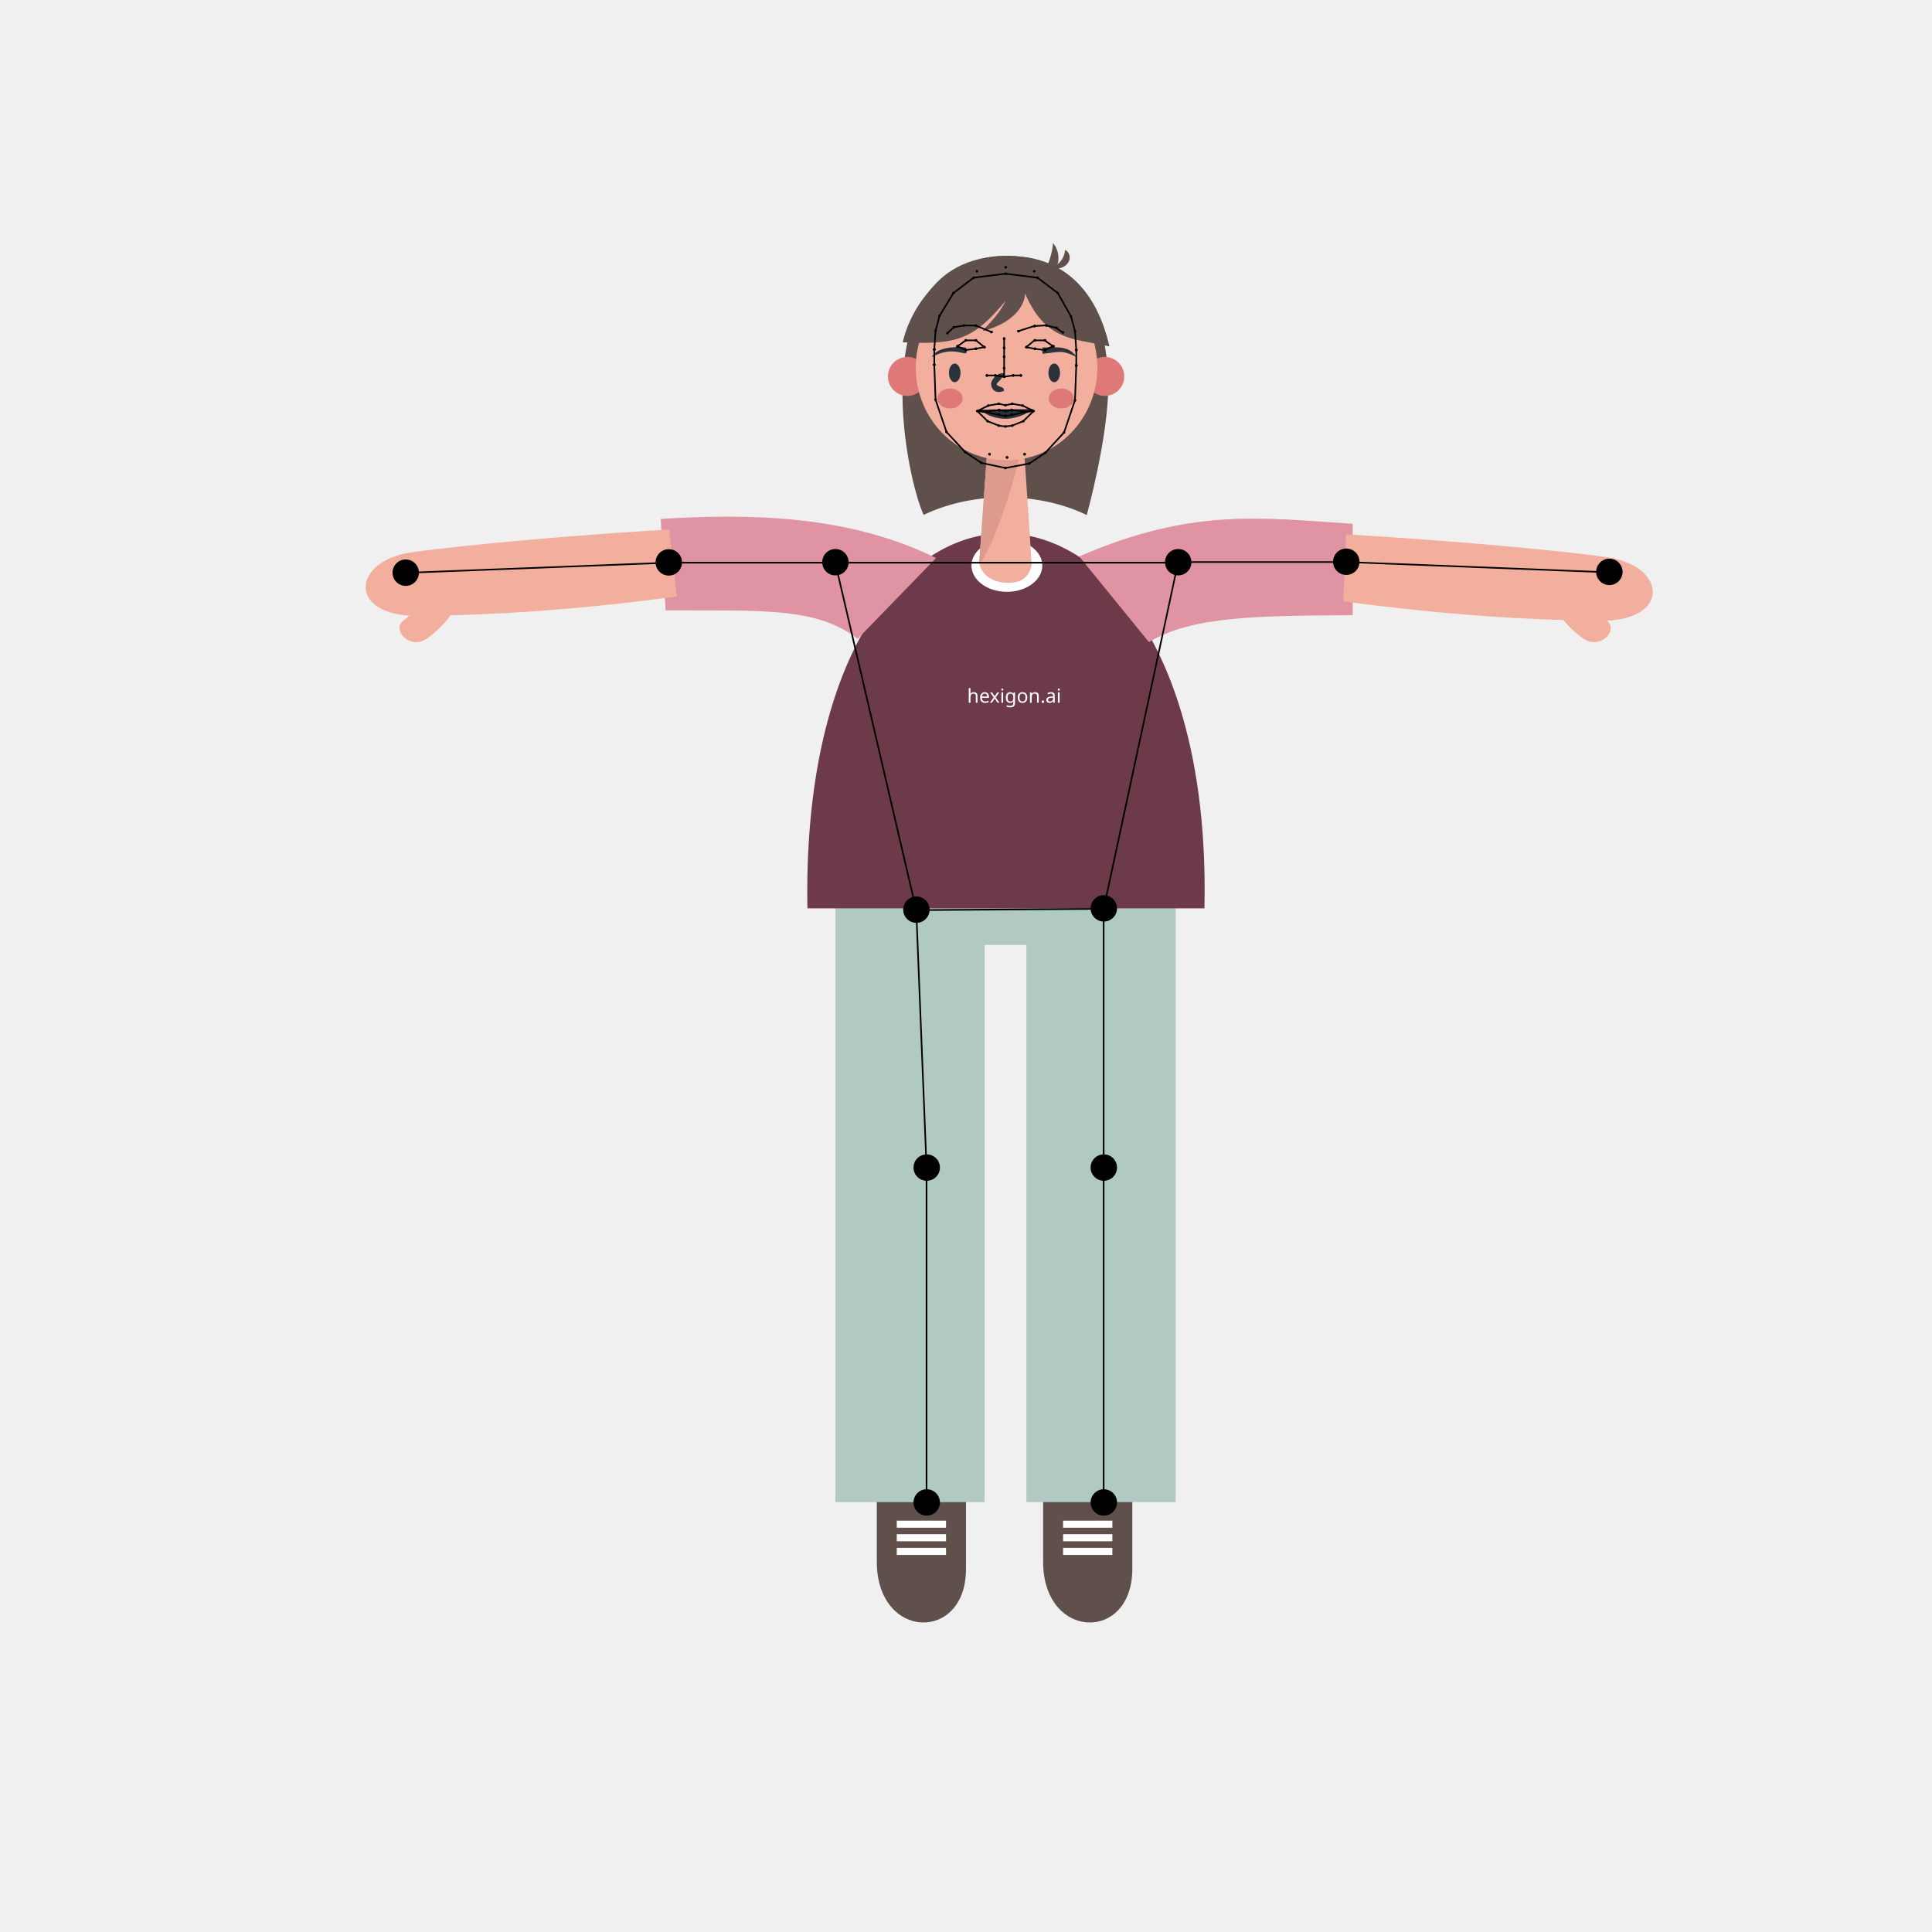
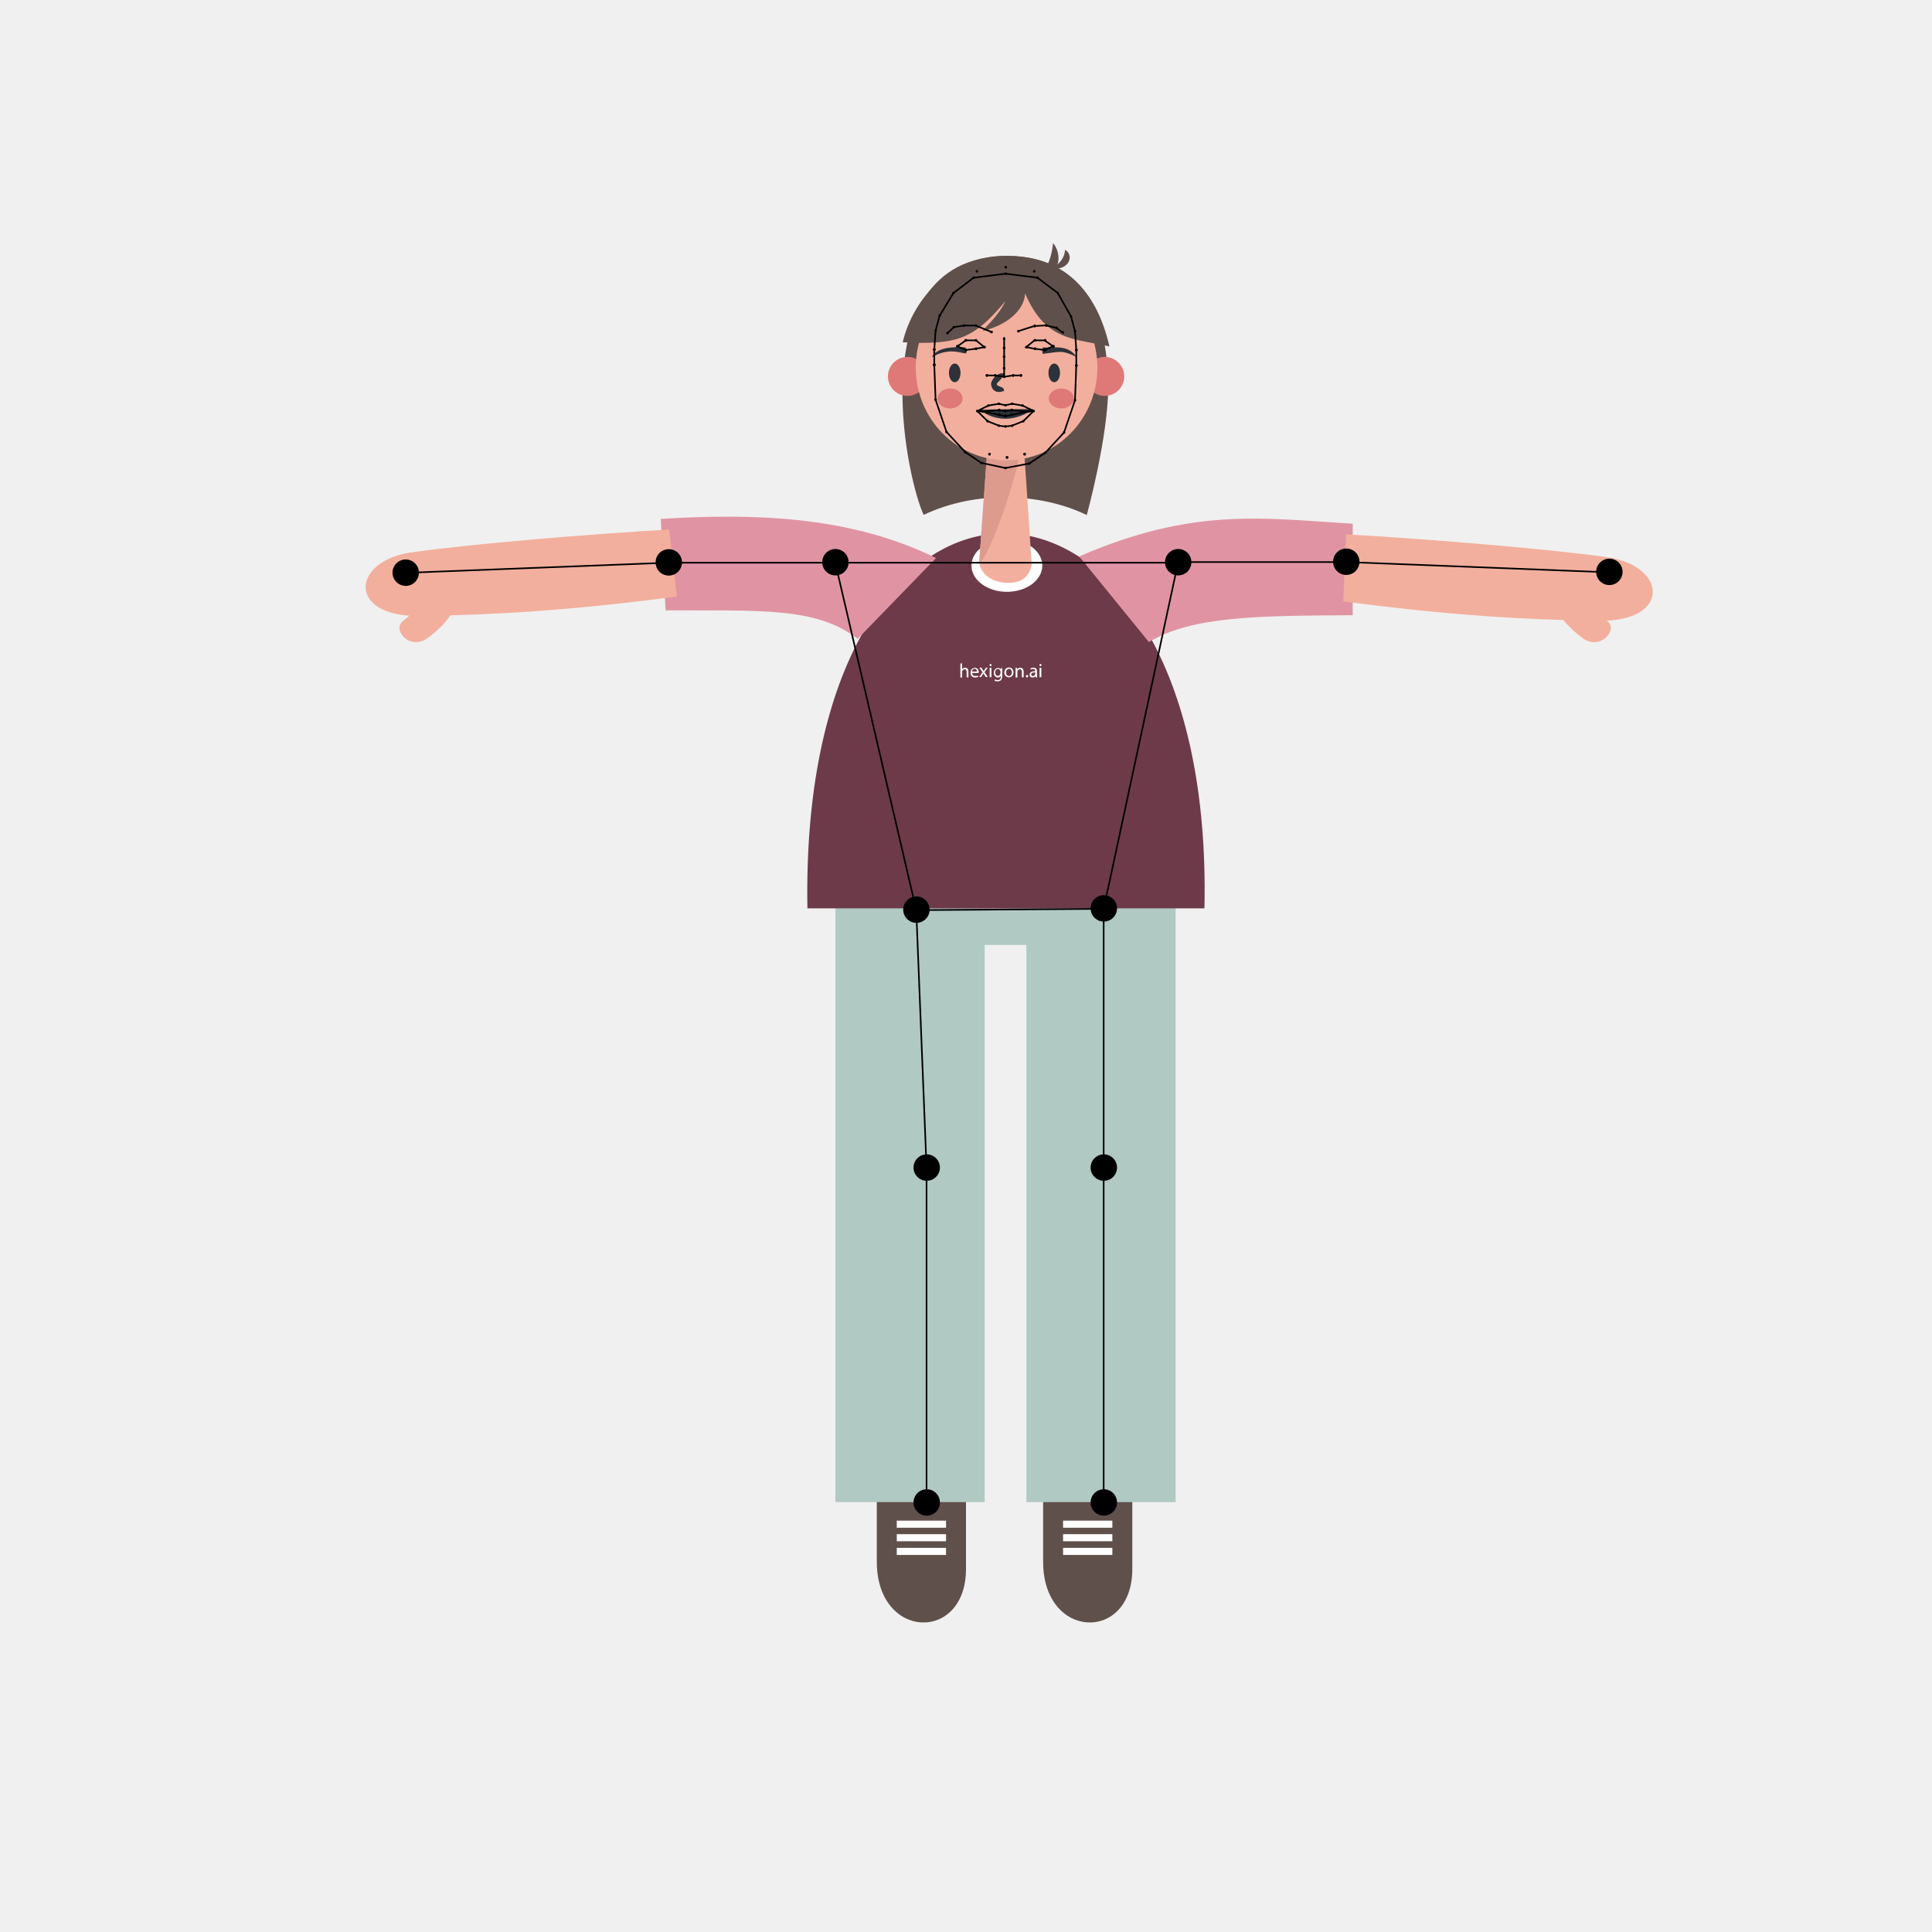
<svg xmlns="http://www.w3.org/2000/svg" version="1.1" id="Layer_1" x="0px" y="0px" viewBox="0 0 1200 1200" style="enable-background:new 0 0 1200 1200;" xml:space="preserve">
  <style type="text/css">
	.st0{fill:#60504B;}
	.st1{fill:#FFFFFF;}
	.st2{fill:#B1C9C3;}
	.st3{fill:#DF7977;}
	.st4{fill:#6D3A49;}
- 	.st5{font-family:'MyriadPro-Regular';}
- 	.st6{font-size:12px;}
- 	.st7{fill:none;}
- 	.st8{fill:#F3AF9D;}
- 	.st9{fill:#DD9B8E;}
- 	.st10{fill:#2C323A;}
- 	.st11{fill:#2C323A;stroke:#2C323A;stroke-width:2;stroke-miterlimit:10;}
- 	.st12{fill:#E094A3;}
- 	.st13{fill:none;stroke:#000000;stroke-miterlimit:10;}
+ 	.st5{fill:none;}
+ 	.st6{fill:#F3AF9D;}
+ 	.st7{fill:#DD9B8E;}
+ 	.st8{fill:#2C323A;}
+ 	.st9{fill:#2C323A;stroke:#2C323A;stroke-width:2;stroke-miterlimit:10;}
+ 	.st10{fill:#E094A3;}
+ 	.st11{fill:none;stroke:#000000;stroke-miterlimit:10;}
</style>
  <g id="illustration_1_">
    <path class="st0" d="M647.9,923.2V970c0,48.8,55.4,50.3,55.4,4.5v-51.8L647.9,923.2z" />
    <rect x="660.3" y="944.5" class="st1" width="30.6" height="4.4" />
    <rect x="660.3" y="952.9" class="st1" width="30.6" height="4.4" />
    <rect x="660.3" y="961.4" class="st1" width="30.6" height="4.4" />
    <path class="st0" d="M544.6,923.2V970c0,48.8,55.4,50.3,55.4,4.5v-51.8L544.6,923.2z" />
    <path class="st2" d="M518.9,549c0,66.4,0,148.9,0,228.2c0,55.8,0,110,0,155.8c56.6,0,51.8,0,92.7,0c0-46.8,0-101.4,0-154.5   c0-75.9,0-148.8,0-191.6c5.9,0,20.5,0,25.9,0c0,41.3,0,115.8,0,191.6c0,54.9,0,110.4,0,154.5c45,0,35.6,0,92.7,0   c0-43,0-97.5,0-154.5c0-79.5,0-164,0-229.5H518.9z" />
    <rect x="557" y="944.5" class="st1" width="30.6" height="4.4" />
    <rect x="557" y="952.9" class="st1" width="30.6" height="4.4" />
    <rect x="557" y="961.4" class="st1" width="30.6" height="4.4" />
    <g>
      <path class="st0" d="M675,319.9c-27.8-13.5-68.3-15.8-101.3-0.1c-5.1-10.8-14-45.8-13.1-80.4c1.1-40.5,15.5-80.5,65.3-80.4    c47.8,0,61.8,39.1,62.5,79.7C688.4,271.8,675,319.9,675,319.9z" />
      <circle class="st3" cx="686.2" cy="233.8" r="12.1" />
      <circle class="st3" cx="563.6" cy="233.8" r="12.1" />
      <circle id="jawMid_2_" cx="625.5" cy="284.1" r="0.8" />
      <circle id="rightJaw7_2_" cx="614.6" cy="282.1" r="0.8" />
      <circle id="leftJaw7_2_" cx="636.4" cy="282.1" r="0.8" />
      <circle id="rightJaw3_2_" cx="580.3" cy="226.6" r="0.8" />
      <circle id="rightJaw2_2_" cx="580.3" cy="217.1" r="0.8" />
      <circle id="leftJaw3_2_" cx="668.5" cy="227" r="0.8" />
      <circle id="leftJaw2_2_" cx="668.5" cy="217.4" r="0.8" />
      <circle id="topMid_2_" cx="624.7" cy="166" r="0.8" />
      <circle id="leftTop0_2_" cx="642.4" cy="168.5" r="0.8" />
      <circle id="rightTop0_2_" cx="606.8" cy="168.5" r="0.8" />
      <path class="st0" d="M651.6,162.2c1.3-3.6,2.1-7.4,2.5-11.2c2.6,3.1,3.8,7.4,3.2,11.4c-0.1,0.7-0.3,1.5-0.7,2.1    c-0.7,0.9-1.9,1.2-3,1.4c-1.8,0.4-3.6,0.8-5.5,1C649.7,165.5,650.9,164.2,651.6,162.2z" />
      <path class="st0" d="M650.5,166.7c5.8-0.4,10.8-5.7,11-11.5c2.3,1,3.4,3.9,2.7,6.3c-0.7,2.4-2.9,4.2-5.3,4.9    c-2.4,0.7-5,0.4-7.4-0.3" />
    </g>
    <path class="st4" d="M501.5,564.2c-1.3-73.2,11.7-128.9,32.3-167.4c12.6-23.6,28-40.7,44.8-51.6c14.7-9.5,30.5-14.1,46.2-13.9   c15.6,0.2,31.3,5.2,45.9,14.8c16.5,10.9,31.8,27.8,44.3,50.7c21.3,38.8,34.7,94.8,33.1,167.4H501.5L501.5,564.2z" />
-     <text transform="matrix(1 0 0 1 600.6998 436.4726)" class="st1 st5 st6">hexigon.ai</text>
-     <line class="st7" x1="741.4" y1="564.8" x2="508.6" y2="564.8" />
+     <line class="st5" x1="741.4" y1="564.8" x2="508.6" y2="564.8" />
    <ellipse class="st1" cx="625.4" cy="351.3" rx="22" ry="16.3" />
-     <path class="st8" d="M616.2,277.5" />
-     <path class="st8" d="M614.2,265.7h20.9c0,0,4.3,61.7,5.7,85.2c-2.1,9.7-9.1,11.3-15.5,11.1c-8.2-0.2-15.9-4.7-17.1-12.5   L614.2,265.7z" />
-     <path class="st9" d="M614.2,265.7h20.9c1.9,19-21.7,83.8-26.9,83.8L614.2,265.7z" />
-     <g>
-       <ellipse class="st8" cx="625.2" cy="228.3" rx="56.4" ry="57.6" />
+     <path class="st6" d="M616.2,277.5" />
+     <path class="st6" d="M614.2,265.7h20.9c0,0,4.3,61.7,5.7,85.2c-2.1,9.7-9.1,11.3-15.5,11.1c-8.2-0.2-15.9-4.7-17.1-12.5   L614.2,265.7z" />
+     <path class="st7" d="M614.2,265.7h20.9c1.9,19-21.7,83.8-26.9,83.8L614.2,265.7z" />
+     <g>
+       <ellipse class="st6" cx="625.2" cy="228.3" rx="56.4" ry="57.6" />
      <circle id="jawMid_1_" cx="625.5" cy="284.1" r="0.8" />
      <circle id="rightJaw7_1_" cx="614.6" cy="282.1" r="0.8" />
      <circle id="leftJaw7_1_" cx="636.4" cy="282.1" r="0.8" />
      <circle id="rightJaw3_1_" cx="580.3" cy="226.6" r="0.8" />
      <circle id="rightJaw2_1_" cx="580.3" cy="217.1" r="0.8" />
      <circle id="leftJaw3_1_" cx="668.5" cy="227" r="0.8" />
      <circle id="leftJaw2_1_" cx="668.5" cy="217.4" r="0.8" />
      <circle id="topMid_3_" cx="624.7" cy="166" r="0.8" />
      <circle id="leftTop0_3_" cx="642.4" cy="168.5" r="0.8" />
      <circle id="rightTop0_3_" cx="606.8" cy="168.5" r="0.8" />
    </g>
    <g>
-       <path class="st10" d="M578.7,221.9c3.1-6.1,13.1-6.7,21.1-6.1c0.7,2.3,0.7,3.8-0.1,3.7C596.6,219.4,589.5,215.6,578.7,221.9z" />
+       <path class="st8" d="M578.7,221.9c3.1-6.1,13.1-6.7,21.1-6.1c0.7,2.3,0.7,3.8-0.1,3.7C596.6,219.4,589.5,215.6,578.7,221.9z" />
      <circle id="rightBrow1_1_" cx="592.5" cy="203.2" r="0.8" />
      <circle id="rightBrow4_1_" cx="615.8" cy="206.2" r="0.8" />
      <circle id="rightBrow3_1_" cx="606" cy="202.2" r="0.8" />
      <circle id="rightBrow0_1_" cx="588.5" cy="206.9" r="0.8" />
      <circle id="rightBrow2_1_" cx="598.7" cy="202.2" r="0.8" />
    </g>
    <g>
-       <path class="st10" d="M666.7,220.8c-7.5-3.4-8.8-2.2-19-1c-0.3-0.8-0.5-1.7-0.1-4c6,0.5,16-2.3,21.1,6.1    C668,221.5,667.4,221.1,666.7,220.8z" />
+       <path class="st8" d="M666.7,220.8c-7.5-3.4-8.8-2.2-19-1c-0.3-0.8-0.5-1.7-0.1-4c6,0.5,16-2.3,21.1,6.1    C668,221.5,667.4,221.1,666.7,220.8z" />
      <circle id="leftBrow1_1_" cx="656.2" cy="203.6" r="0.8" />
      <circle id="leftBrow4_1_" cx="632.6" cy="205.7" r="0.8" />
      <circle id="leftBrow3_1_" cx="642.6" cy="202.5" r="0.8" />
      <circle id="leftBrow0_1_" cx="660.2" cy="206.5" r="0.8" />
      <circle id="leftBrow2_1_" cx="649.9" cy="202.1" r="0.8" />
    </g>
    <g>
      <ellipse class="st3" cx="590.1" cy="247.5" rx="7.8" ry="6.2" />
-       <ellipse class="st10" cx="593" cy="231.6" rx="3.6" ry="5.8" />
+       <ellipse class="st8" cx="593" cy="231.6" rx="3.6" ry="5.8" />
      <circle id="rightEye0_1_" cx="594.7" cy="215.1" r="0.8" />
      <circle id="rightEye1_1_" cx="599.9" cy="211.4" r="0.8" />
      <circle id="rightEye5_1_" cx="599.9" cy="217.4" r="0.8" />
      <circle id="rightEye2_1_" cx="606.2" cy="211.4" r="0.8" />
      <circle id="rightEye3_1_" cx="611.4" cy="215.6" r="0.8" />
      <circle id="rightEye4_1_" cx="606.2" cy="216.6" r="0.8" />
    </g>
    <g>
-       <ellipse class="st10" cx="654.8" cy="231.6" rx="3.6" ry="5.8" />
+       <ellipse class="st8" cx="654.8" cy="231.6" rx="3.6" ry="5.8" />
      <ellipse class="st3" cx="659.2" cy="247.5" rx="7.8" ry="6.2" />
      <circle id="leftEye0_1_" cx="654.3" cy="215.1" r="0.8" />
      <circle id="leftEye1_1_" cx="649.1" cy="211.4" r="0.8" />
      <circle id="leftEye5_1_" cx="649.1" cy="217.4" r="0.8" />
      <circle id="leftEye2_1_" cx="642.8" cy="211.4" r="0.8" />
      <circle id="leftEye3_1_" cx="637.6" cy="215.6" r="0.8" />
      <circle id="leftEye4_1_" cx="642.8" cy="216.6" r="0.8" />
    </g>
    <g>
      <path id="rightMiddleLip_2_" d="M610.8,254.6c0.4,0,0.8,0.4,0.8,0.8s-0.4,0.8-0.8,0.8s-0.8-0.4-0.8-0.8S610.4,254.6,610.8,254.6z" />
      <circle id="upperLipBottomMid_1_" cx="624.5" cy="255.1" r="0.8" />
      <circle id="rightUpperLipBottom1_1_" cx="620.6" cy="254.6" r="0.8" />
      <path id="leftMiddleLip_2_" d="M638.2,254.6c0.4,0,0.8,0.4,0.8,0.8s-0.4,0.8-0.8,0.8s-0.8-0.4-0.8-0.8S637.8,254.6,638.2,254.6z" />
      <circle id="leftUpperLipBottom1_1_" cx="628.4" cy="254.6" r="0.8" />
-       <path class="st11" d="M611.6,255.4c0,0,7.4-0.2,12.9-0.2s13.9-0.1,13.9-0.1s-6.1,4-13.9,4C616.6,259.1,611.6,255.4,611.6,255.4z" />
+       <path class="st9" d="M611.6,255.4c0,0,7.4-0.2,12.9-0.2s13.9-0.1,13.9-0.1s-6.1,4-13.9,4C616.6,259.1,611.6,255.4,611.6,255.4z" />
      <circle id="lowerLipTopMid_2_" cx="624.5" cy="258.1" r="0.8" />
      <circle id="rightLowerLipTop0_2_" cx="620.6" cy="257.4" r="0.8" />
      <circle id="leftLowerLipTop0_2_" cx="628.4" cy="257.4" r="0.8" />
    </g>
    <g>
      <path class="st0" d="M636.7,182.2c-0.2,8.5-8.4,18.8-25.9,23.3c-2.1,0.5,9-8.2,13.7-18.5c-19.7,23.6-29.8,27.3-63.8,25.6    c5.1-22.7,26.3-53.3,63.3-53.7s57.1,21.6,65.1,56.3C667.2,210.1,649.5,212.2,636.7,182.2z" />
      <circle id="jawMid_3_" cx="625.5" cy="284.1" r="0.8" />
      <circle id="rightJaw7_3_" cx="614.6" cy="282.1" r="0.8" />
      <circle id="leftJaw7_3_" cx="636.4" cy="282.1" r="0.8" />
      <circle id="rightJaw3_3_" cx="580.3" cy="226.6" r="0.8" />
      <circle id="rightJaw2_3_" cx="580.3" cy="217.1" r="0.8" />
      <circle id="leftJaw3_3_" cx="668.5" cy="227" r="0.8" />
      <circle id="leftJaw2_3_" cx="668.5" cy="217.4" r="0.8" />
      <circle id="topMid_1_" cx="624.7" cy="166" r="0.8" />
      <circle id="leftTop0_1_" cx="642.4" cy="168.5" r="0.8" />
      <circle id="rightTop0_1_" cx="606.8" cy="168.5" r="0.8" />
    </g>
-     <path class="st8" d="M968.4,381.4l17-6.8c0,0,6.1,5.5,13,11.2s-4.7,18.4-15.3,10.6C972.4,388.6,968.4,381.4,968.4,381.4z" />
-     <path class="st12" d="M410.4,322.3l3,56.8c58.9,0.3,93.5-2.3,119.3,17.7l48.7-50.2C527.1,319.9,466.4,318.9,410.4,322.3z" />
-     <path class="st12" d="M670.3,345.6l43.3,53.2c27-16.2,67.7-16.3,126.6-16.7v-56.8C784.2,321.9,741,314.9,670.3,345.6z" />
-     <path class="st8" d="M415.6,328.9c-47.7,2.7-123.1,8.9-160.2,14.2c-37.1,5.3-40.1,40.1,5.3,39.5s95.2-3.5,159.7-12.1L415.6,328.9z" />
-     <path class="st8" d="M280.2,381.4l-17-6.8c0,0-6.1,5.5-13,11.2s4.7,18.4,15.3,10.6C276.2,388.6,280.2,381.4,280.2,381.4z" />
-     <path class="st8" d="M834.3,373.5c64.5,8.6,113.3,11.5,158.7,12.1s42.4-34.2,5.3-39.5c-37.1-5.3-114.5-11.5-162.2-14.2L834.3,373.5   z" />
+     <path class="st6" d="M968.4,381.4l17-6.8c0,0,6.1,5.5,13,11.2s-4.7,18.4-15.3,10.6C972.4,388.6,968.4,381.4,968.4,381.4z" />
+     <path class="st10" d="M410.4,322.3l3,56.8c58.9,0.3,93.5-2.3,119.3,17.7l48.7-50.2C527.1,319.9,466.4,318.9,410.4,322.3z" />
+     <path class="st10" d="M670.3,345.6l43.3,53.2c27-16.2,67.7-16.3,126.6-16.7v-56.8C784.2,321.9,741,314.9,670.3,345.6z" />
+     <path class="st6" d="M415.6,328.9c-47.7,2.7-123.1,8.9-160.2,14.2c-37.1,5.3-40.1,40.1,5.3,39.5s95.2-3.5,159.7-12.1L415.6,328.9z" />
+     <path class="st6" d="M280.2,381.4l-17-6.8c0,0-6.1,5.5-13,11.2s4.7,18.4,15.3,10.6C276.2,388.6,280.2,381.4,280.2,381.4z" />
+     <path class="st6" d="M834.3,373.5c64.5,8.6,113.3,11.5,158.7,12.1s42.4-34.2,5.3-39.5c-37.1-5.3-114.5-11.5-162.2-14.2L834.3,373.5   z" />
    <g>
      <circle id="nose1_1_" cx="623.7" cy="216.1" r="0.8" />
      <circle id="nose0_1_" cx="623.7" cy="210.3" r="0.8" />
      <circle id="nose3_1_" cx="623.7" cy="228.7" r="0.8" />
      <circle id="rightNose0_1_" cx="613" cy="233.2" r="0.8" />
      <circle id="rightNose1_1_" cx="618.2" cy="233.2" r="0.8" />
      <circle id="nose2_1_" cx="623.7" cy="221.6" r="0.8" />
      <circle id="nose4_1_" cx="623.7" cy="234" r="0.8" />
      <circle id="leftNose0_1_" cx="634.1" cy="233.2" r="0.8" />
      <circle id="leftNose1_1_" cx="629.3" cy="233.2" r="0.8" />
-       <path class="st11" d="M622.4,232.8c-1.2,0-4.6,1.6-5.8,5.2c-0.2,1.2,0.6,5.8,6,4.1c-0.1-1-4.7-1.1-4.5-3.7    C618.4,236.6,620.1,236.6,622.4,232.8z" />
+       <path class="st9" d="M622.4,232.8c-1.2,0-4.6,1.6-5.8,5.2c-0.2,1.2,0.6,5.8,6,4.1c-0.1-1-4.7-1.1-4.5-3.7    C618.4,236.6,620.1,236.6,622.4,232.8z" />
+     </g>
+     <g id="text">
+       <path class="st1" d="M596.5,412.1h1.1v3.6h0c0.2-0.3,0.4-0.6,0.8-0.7c0.3-0.2,0.7-0.3,1.1-0.3c0.8,0,2,0.5,2,2.5v3.5h-1.1v-3.3    c0-0.9-0.3-1.7-1.3-1.7c-0.7,0-1.2,0.5-1.4,1.1c-0.1,0.1-0.1,0.3-0.1,0.5v3.5h-1.1V412.1z" />
+       <path class="st1" d="M603.8,417.9c0,1.4,0.9,2,2,2c0.8,0,1.2-0.1,1.6-0.3l0.2,0.8c-0.4,0.2-1,0.4-1.9,0.4c-1.8,0-2.9-1.2-2.9-2.9    s1-3.1,2.7-3.1c1.9,0,2.4,1.7,2.4,2.7c0,0.2,0,0.4,0,0.5H603.8z M606.8,417.1c0-0.7-0.3-1.7-1.5-1.7c-1.1,0-1.5,1-1.6,1.7H606.8z" />
+       <path class="st1" d="M609.6,414.8l0.8,1.2c0.2,0.3,0.4,0.6,0.6,0.9h0c0.2-0.3,0.4-0.6,0.6-1l0.8-1.2h1.1l-2,2.8l2,3h-1.2l-0.9-1.3    c-0.2-0.3-0.4-0.7-0.6-1h0c-0.2,0.3-0.4,0.7-0.6,1l-0.8,1.3h-1.2l2.1-3l-2-2.8H609.6z" />
+       <path class="st1" d="M615.9,413.1c0,0.4-0.3,0.6-0.7,0.6c-0.4,0-0.6-0.3-0.6-0.6c0-0.4,0.3-0.7,0.7-0.7    C615.6,412.5,615.9,412.8,615.9,413.1z M614.7,420.6v-5.8h1.1v5.8H614.7z" />
+       <path class="st1" d="M622.5,414.8c0,0.4,0,0.9,0,1.6v3.4c0,1.3-0.3,2.1-0.8,2.7c-0.6,0.5-1.4,0.7-2.1,0.7c-0.7,0-1.5-0.2-1.9-0.5    l0.3-0.8c0.4,0.2,1,0.5,1.7,0.5c1.1,0,1.9-0.6,1.9-2v-0.6h0c-0.3,0.5-0.9,1-1.8,1c-1.4,0-2.5-1.2-2.5-2.8c0-2,1.3-3.1,2.6-3.1    c1,0,1.6,0.5,1.8,1h0l0-0.9H622.5z M621.4,417.1c0-0.2,0-0.3-0.1-0.5c-0.2-0.6-0.7-1.1-1.5-1.1c-1,0-1.7,0.9-1.7,2.2    c0,1.1,0.6,2.1,1.7,2.1c0.6,0,1.2-0.4,1.5-1.1c0.1-0.2,0.1-0.4,0.1-0.6V417.1z" />
+       <path class="st1" d="M629.5,417.6c0,2.1-1.5,3.1-2.9,3.1c-1.6,0-2.8-1.2-2.8-3c0-1.9,1.3-3.1,2.9-3.1    C628.3,414.6,629.5,415.9,629.5,417.6z M624.9,417.7c0,1.3,0.7,2.2,1.8,2.2c1,0,1.8-0.9,1.8-2.3c0-1-0.5-2.2-1.7-2.2    C625.4,415.4,624.9,416.6,624.9,417.7z" />
+       <path class="st1" d="M630.8,416.4c0-0.6,0-1.1,0-1.6h0.9l0.1,1h0c0.3-0.6,1-1.1,1.9-1.1c0.8,0,2.1,0.5,2.1,2.5v3.5h-1.1v-3.3    c0-0.9-0.3-1.7-1.3-1.7c-0.7,0-1.2,0.5-1.4,1.1c0,0.1-0.1,0.3-0.1,0.5v3.5h-1.1V416.4z" />
+       <path class="st1" d="M637.2,420c0-0.4,0.3-0.8,0.7-0.8c0.4,0,0.7,0.3,0.7,0.8c0,0.4-0.3,0.8-0.7,0.8    C637.5,420.7,637.2,420.4,637.2,420z" />
+       <path class="st1" d="M643.2,420.6l-0.1-0.7h0c-0.3,0.5-0.9,0.9-1.8,0.9c-1.2,0-1.8-0.8-1.8-1.7c0-1.4,1.2-2.2,3.5-2.2v-0.1    c0-0.5-0.1-1.3-1.3-1.3c-0.5,0-1.1,0.2-1.5,0.4l-0.2-0.7c0.5-0.3,1.2-0.5,1.9-0.5c1.8,0,2.2,1.2,2.2,2.4v2.2c0,0.5,0,1,0.1,1.4    H643.2z M643,417.6c-1.2,0-2.5,0.2-2.5,1.3c0,0.7,0.5,1,1,1c0.8,0,1.2-0.5,1.4-1c0-0.1,0.1-0.2,0.1-0.3V417.6z" />
+       <path class="st1" d="M646.9,413.1c0,0.4-0.3,0.6-0.7,0.6c-0.4,0-0.6-0.3-0.6-0.6c0-0.4,0.3-0.7,0.7-0.7    C646.7,412.5,646.9,412.8,646.9,413.1z M645.7,420.6v-5.8h1.1v5.8H645.7z" />
    </g>
  </g>
  <g id="skeleton_1_">
-     <polygon class="st13" points="518.8,349.5 569.1,565.3 685.5,564.5 731.7,349.5  " />
-     <polyline class="st13" points="517.8,349.5 415.1,349.5 251.8,355.8  " />
-     <polyline class="st13" points="733.2,349.1 836.4,349.1 999.7,355.5  " />
-     <polyline class="st13" points="569.1,565.3 575.5,725.5 575.5,933.5  " />
-     <polyline class="st13" points="685.5,564.5 685.5,725.5 685.5,933.5  " />
-     <polyline class="st13" points="624.5,170 604.7,172.5 592.2,182 583.6,196.1 581.1,205.4 580.3,217.1 580.3,226.6 581.1,248.3    587.9,268.3 599.5,280.8 609.5,287.5 624.5,290.7 639.3,287.9 649.3,281.2 660.9,268.6 667.7,248.6 668.5,227 668.5,217.4    667.7,205.7 665.2,196.5 657,182 644.4,172.5 624.5,170  " />
-     <polyline class="st13" points="588.5,206.9 592.5,203.2 598.7,202.2 606,202.2 615.8,206.2  " />
-     <polygon class="st13" points="594.7,215.1 599.9,211.4 606.2,211.4 611.4,215.6 606.2,216.6 599.9,217.4  " />
-     <polyline class="st13" points="613,233.2 618.2,233.2 623.7,234 623.7,228.7 623.7,221.6 623.7,216.1 623.7,210.3  " />
-     <polyline class="st13" points="660,206.5 656,203.6 649.7,202.1 642.4,202.5 632.4,205.7  " />
-     <polygon class="st13" points="654.1,215.1 648.8,211.4 642.5,211.4 637.4,215.6 642.5,216.6 648.8,217.4  " />
-     <polyline class="st13" points="634.1,233.2 629.1,233.2 623.7,234  " />
-     <polygon class="st13" points="607,255.3 613.9,251.9 620.4,250.8 624.5,251.7 628.7,250.8 635.1,251.9 642,255.3 635.6,261.6    628.5,264.4 624.5,264.9 620.4,264.4 613.4,261.6  " />
-     <polyline class="st13" points="607,255.3 610.6,255.6 620.6,254.8 624.5,255.3 628.5,254.8 638.4,255.6 642,255.3  " />
-     <polyline class="st13" points="607,255.3 610.6,255.6 620.6,257.7 624.5,258.5 628.5,257.7 638.4,255.6 642,255.3  " />
+     <polygon class="st11" points="518.8,349.5 569.1,565.3 685.5,564.5 731.7,349.5  " />
+     <polyline class="st11" points="517.8,349.5 415.1,349.5 251.8,355.8  " />
+     <polyline class="st11" points="733.2,349.1 836.4,349.1 999.7,355.5  " />
+     <polyline class="st11" points="569.1,565.3 575.5,725.5 575.5,933.5  " />
+     <polyline class="st11" points="685.5,564.5 685.5,725.5 685.5,933.5  " />
+     <polyline class="st11" points="624.5,170 604.7,172.5 592.2,182 583.6,196.1 581.1,205.4 580.3,217.1 580.3,226.6 581.1,248.3    587.9,268.3 599.5,280.8 609.5,287.5 624.5,290.7 639.3,287.9 649.3,281.2 660.9,268.6 667.7,248.6 668.5,227 668.5,217.4    667.7,205.7 665.2,196.5 657,182 644.4,172.5 624.5,170  " />
+     <polyline class="st11" points="588.5,206.9 592.5,203.2 598.7,202.2 606,202.2 615.8,206.2  " />
+     <polygon class="st11" points="594.7,215.1 599.9,211.4 606.2,211.4 611.4,215.6 606.2,216.6 599.9,217.4  " />
+     <polyline class="st11" points="613,233.2 618.2,233.2 623.7,234 623.7,228.7 623.7,221.6 623.7,216.1 623.7,210.3  " />
+     <polyline class="st11" points="660,206.5 656,203.6 649.7,202.1 642.4,202.5 632.4,205.7  " />
+     <polygon class="st11" points="654.1,215.1 648.8,211.4 642.5,211.4 637.4,215.6 642.5,216.6 648.8,217.4  " />
+     <polyline class="st11" points="634.1,233.2 629.1,233.2 623.7,234  " />
+     <polygon class="st11" points="607,255.3 613.9,251.9 620.4,250.8 624.5,251.7 628.7,250.8 635.1,251.9 642,255.3 635.6,261.6    628.5,264.4 624.5,264.9 620.4,264.4 613.4,261.6  " />
+     <polyline class="st11" points="607,255.3 610.6,255.6 620.6,254.8 624.5,255.3 628.5,254.8 638.4,255.6 642,255.3  " />
+     <polyline class="st11" points="607,255.3 610.6,255.6 620.6,257.7 624.5,258.5 628.5,257.7 638.4,255.6 642,255.3  " />
    <circle id="rightShoulder" cx="518.9" cy="349.2" r="8.2" />
    <circle id="rightElbow" cx="415.4" cy="349.3" r="8.2" />
    <circle id="rightWrist" cx="252" cy="355.7" r="8.2" />
    <circle id="rightHip" cx="569.2" cy="565" r="8.2" />
    <circle id="rightKnee" cx="575.6" cy="725.2" r="8.2" />
    <circle id="rightAnkle" cx="575.6" cy="933.2" r="8.2" />
    <circle id="leftElbow" cx="836.2" cy="348.9" r="8.2" />
    <circle id="leftWrist" cx="999.6" cy="355.2" r="8.2" />
    <circle id="leftHip" cx="685.6" cy="564.2" r="8.2" />
    <circle id="leftKnee" cx="685.6" cy="725.2" r="8.2" />
    <circle id="leftAnkle" cx="685.6" cy="933.2" r="8.2" />
    <circle id="rightEye0" cx="594.7" cy="215.1" r="0.8" />
    <circle id="rightBrow1" cx="592.5" cy="203.2" r="0.8" />
    <circle id="rightBrow4" cx="615.8" cy="206.2" r="0.8" />
    <circle id="nose1" cx="623.7" cy="216.1" r="0.8" />
    <circle id="rightBrow3" cx="606" cy="202.2" r="0.8" />
    <circle id="rightEye1" cx="599.9" cy="211.4" r="0.8" />
    <circle id="rightBrow0" cx="588.5" cy="206.9" r="0.8" />
    <circle id="rightBrow2" cx="598.7" cy="202.2" r="0.8" />
    <circle id="rightEye5" cx="599.9" cy="217.4" r="0.8" />
    <circle id="rightEye2" cx="606.2" cy="211.4" r="0.8" />
    <circle id="rightEye3" cx="611.4" cy="215.6" r="0.8" />
    <circle id="nose0" cx="623.7" cy="210.3" r="0.8" />
    <circle id="nose3" cx="623.7" cy="228.7" r="0.8" />
    <circle id="rightNose0" cx="613" cy="233.2" r="0.8" />
    <circle id="rightMouthCorner" cx="607" cy="255.3" r="0.8" />
    <circle id="rightNose1" cx="618.2" cy="233.2" r="0.8" />
    <circle id="rightUpperLipTop0" cx="613.9" cy="251.9" r="0.8" />
    <circle id="nose2" cx="623.7" cy="221.6" r="0.8" />
    <circle id="nose4" cx="623.7" cy="234" r="0.8" />
    <circle id="upperLipTopMid" cx="624.5" cy="251.7" r="0.8" />
    <circle id="rightUpperLipTop1" cx="620.4" cy="250.8" r="0.8" />
    <path id="rightMiddleLip" d="M610.6,254.8c0.4,0,0.8,0.4,0.8,0.8c0,0.4-0.4,0.8-0.8,0.8s-0.8-0.4-0.8-0.8S610.2,254.8,610.6,254.8z   " />
    <circle id="lowerLipBottomMid" cx="624.5" cy="264.9" r="0.8" />
    <circle id="upperLipBottomMid" cx="624.5" cy="255.3" r="0.8" />
    <circle id="lowerLipTopMid" cx="624.5" cy="258.4" r="0.8" />
    <circle id="rightUpperLipBottom1" cx="620.6" cy="254.8" r="0.8" />
    <circle id="rightLowerLipTop0" cx="620.6" cy="257.7" r="0.8" />
    <circle id="rightLowerLipBottom1" cx="620.4" cy="264.4" r="0.8" />
    <circle id="rightLowerLipBottom0" cx="613.4" cy="261.6" r="0.8" />
    <circle id="rightEye4" cx="606.2" cy="216.6" r="0.8" />
    <circle id="jawMid" cx="624.5" cy="290.7" r="0.8" />
    <circle id="rightJaw7" cx="609.5" cy="287.5" r="0.8" />
    <circle id="rightJaw6" cx="599.5" cy="280.8" r="0.8" />
    <circle id="rightJaw5" cx="587.9" cy="268.3" r="0.8" />
    <circle id="rightJaw4" cx="581.1" cy="248.3" r="0.8" />
    <circle id="rightJaw3" cx="580.3" cy="226.6" r="0.8" />
    <circle id="rightJaw2" cx="580.3" cy="217.1" r="0.8" />
    <circle id="rightJaw1" cx="581.1" cy="205.4" r="0.8" />
    <circle id="rightJaw0" cx="583.6" cy="196.1" r="0.8" />
    <circle id="topMid" cx="624.7" cy="170" r="0.8" />
    <circle id="leftTop0" cx="644.4" cy="172.5" r="0.8" />
    <circle id="leftTop1" cx="657" cy="182" r="0.8" />
    <circle id="leftEye0" cx="654.3" cy="215.1" r="0.8" />
    <circle id="leftBrow1" cx="656.2" cy="203.6" r="0.8" />
    <circle id="leftBrow4" cx="632.6" cy="205.7" r="0.8" />
    <circle id="leftBrow3" cx="642.6" cy="202.5" r="0.8" />
    <circle id="leftEye1" cx="649.1" cy="211.4" r="0.8" />
    <circle id="leftBrow0" cx="660.2" cy="206.5" r="0.8" />
    <circle id="leftBrow2" cx="649.9" cy="202.1" r="0.8" />
    <circle id="leftEye5" cx="649.1" cy="217.4" r="0.8" />
    <circle id="leftEye2" cx="642.8" cy="211.4" r="0.8" />
    <circle id="leftEye3" cx="637.6" cy="215.6" r="0.8" />
    <circle id="leftNose0" cx="634.1" cy="233.2" r="0.8" />
    <circle id="leftMouthCorner" cx="642" cy="255.3" r="0.8" />
    <circle id="leftNose1" cx="629.3" cy="233.2" r="0.8" />
    <circle id="leftUpperLipTop0" cx="635.1" cy="251.9" r="0.8" />
    <circle id="leftUpperLipTop1" cx="628.7" cy="250.8" r="0.8" />
    <path id="leftMiddleLip" d="M638.4,254.8c0.4,0,0.8,0.4,0.8,0.8c0,0.4-0.4,0.8-0.8,0.8s-0.8-0.4-0.8-0.8S638,254.8,638.4,254.8z" />
    <circle id="leftUpperLipBottom1" cx="628.5" cy="254.8" r="0.8" />
    <circle id="leftLowerLipTop0" cx="628.5" cy="257.7" r="0.8" />
    <circle id="leftLowerLipBottom1" cx="628.7" cy="264.4" r="0.8" />
    <circle id="leftLowerLipBottom0" cx="635.6" cy="261.6" r="0.8" />
    <circle id="leftEye4" cx="642.8" cy="216.6" r="0.8" />
    <circle id="leftJaw7" cx="639.3" cy="287.9" r="0.8" />
    <circle id="leftJaw6" cx="649.3" cy="281.2" r="0.8" />
    <circle id="leftJaw5" cx="660.9" cy="268.6" r="0.8" />
    <circle id="leftJaw4" cx="667.7" cy="248.6" r="0.8" />
    <circle id="leftJaw3" cx="668.5" cy="227" r="0.8" />
    <circle id="leftJaw2" cx="668.5" cy="217.4" r="0.8" />
    <circle id="leftJaw1" cx="667.7" cy="205.7" r="0.8" />
    <circle id="leftJaw0" cx="665.2" cy="196.5" r="0.8" />
    <circle id="rightTop0" cx="604.8" cy="172.5" r="0.8" />
    <circle id="rightTop1" cx="592.2" cy="182" r="0.8" />
    <circle id="leftShoulder" cx="731.8" cy="349.2" r="8.2" />
  </g>
</svg>
